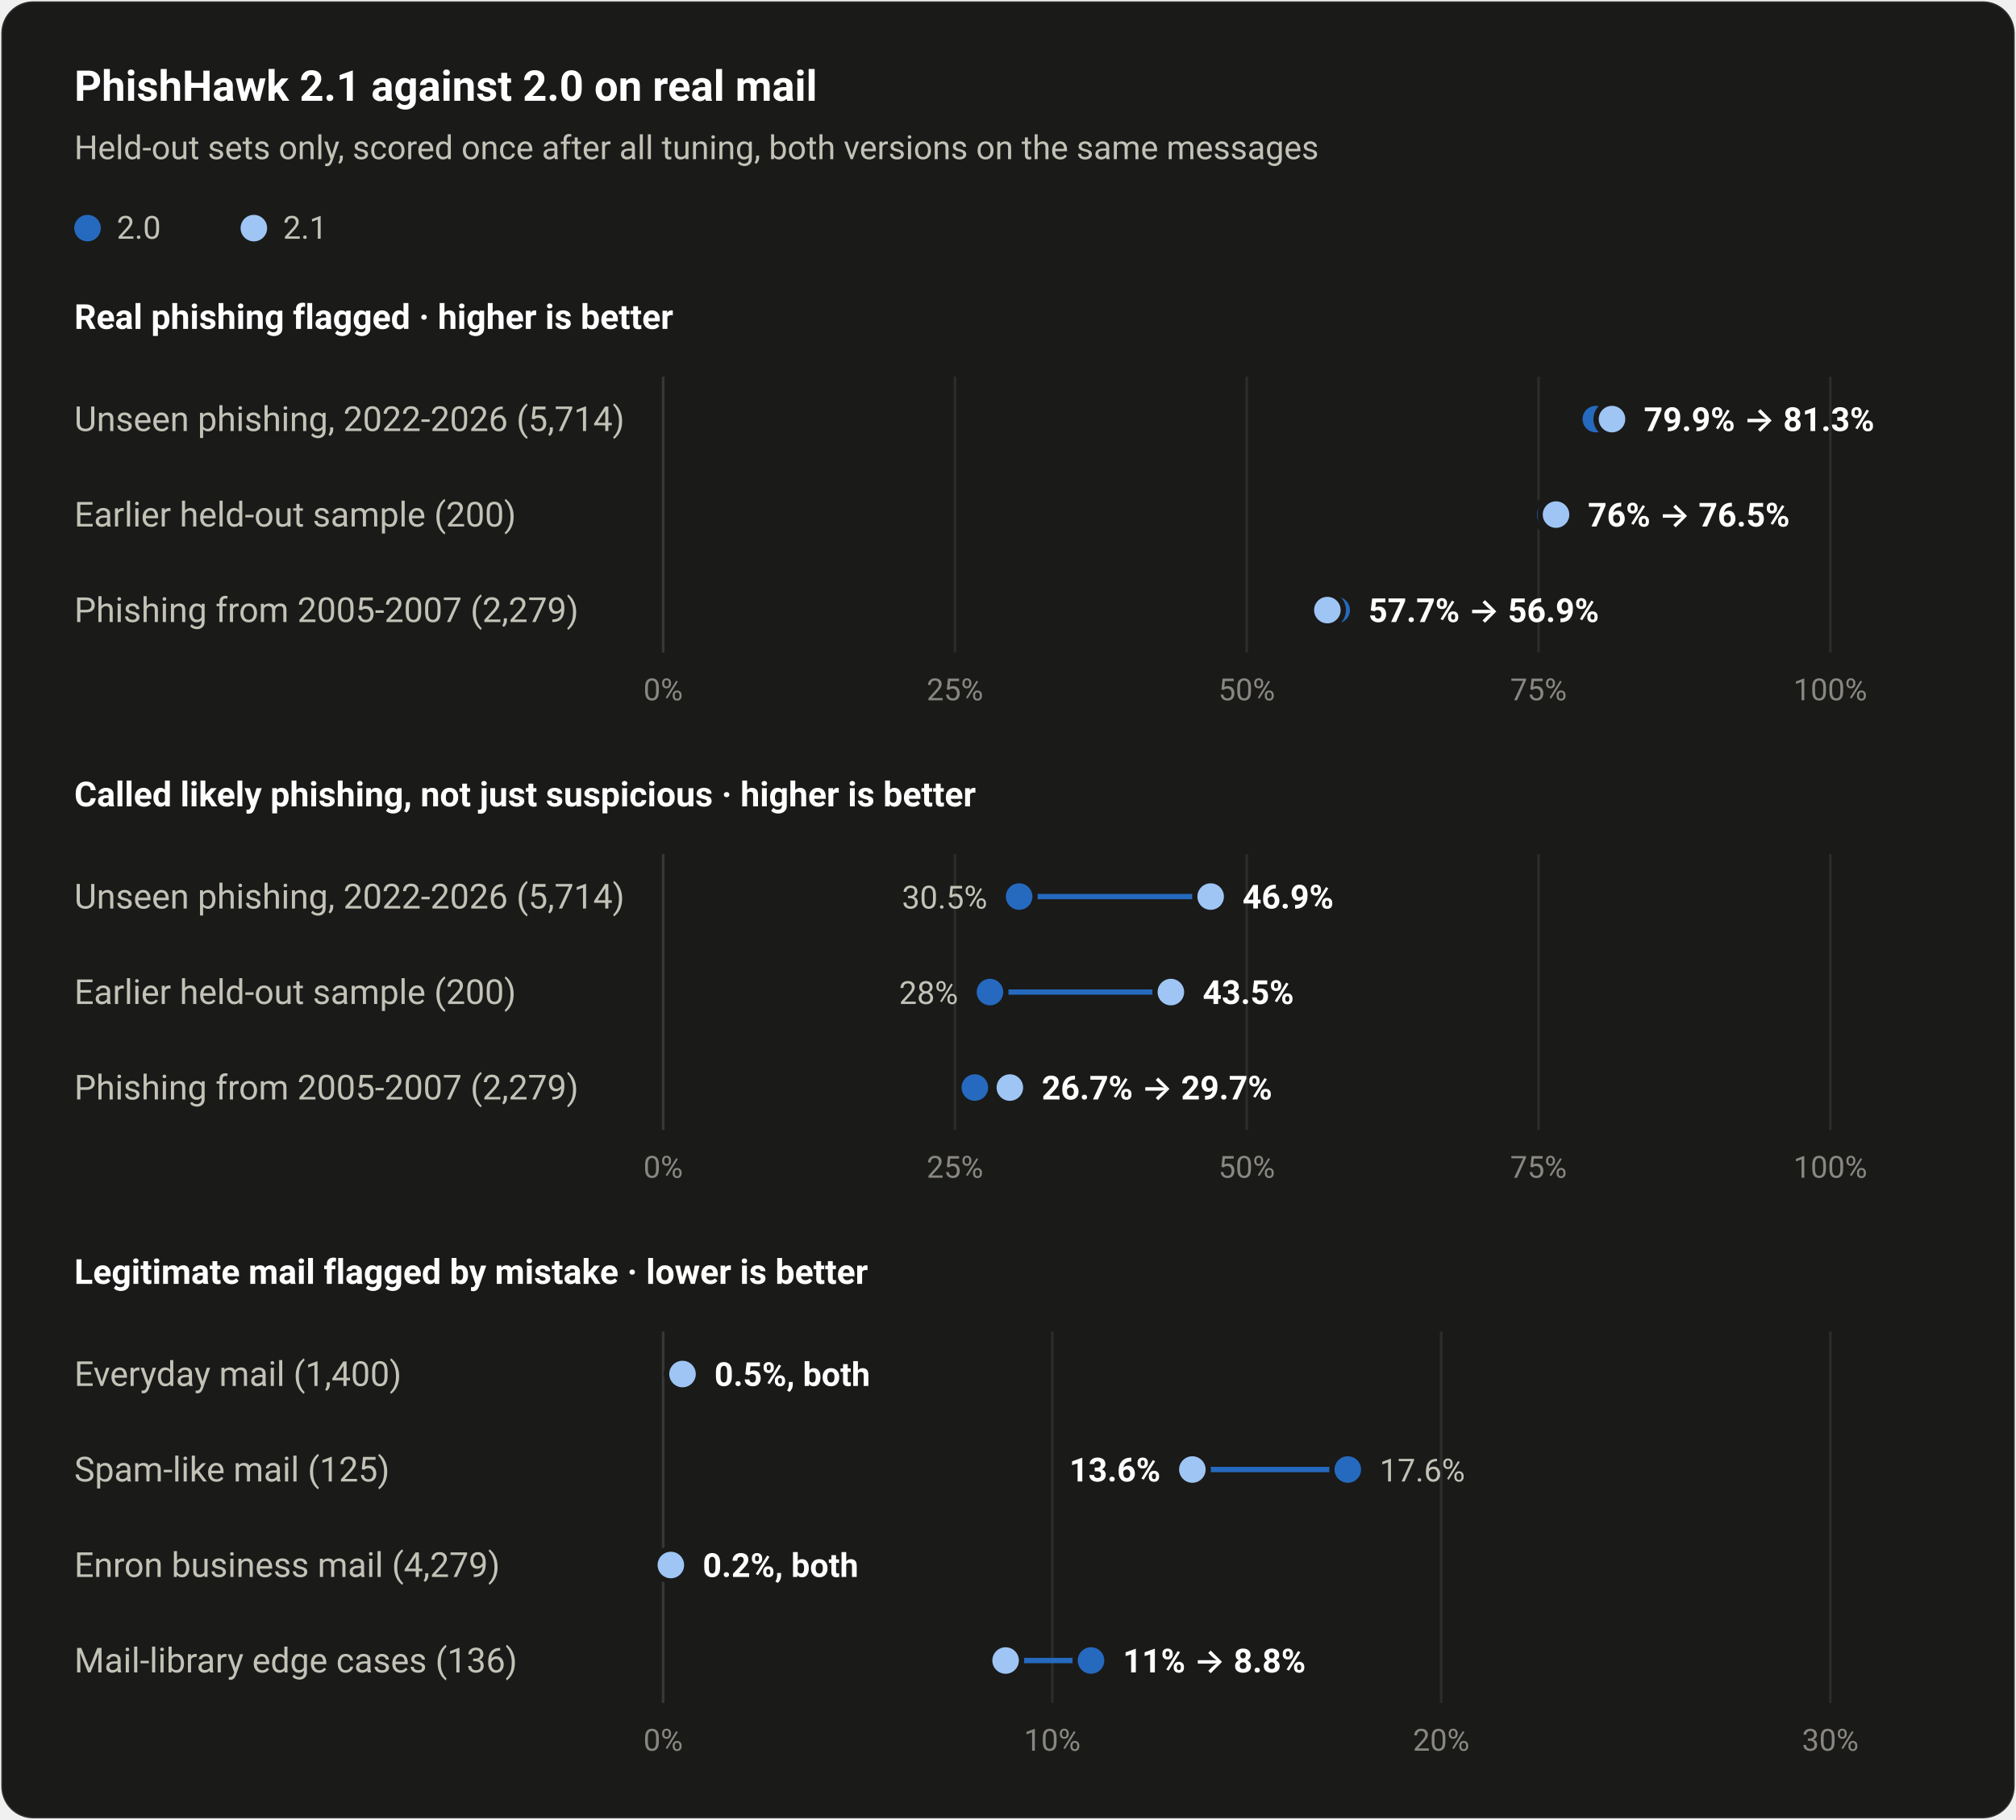
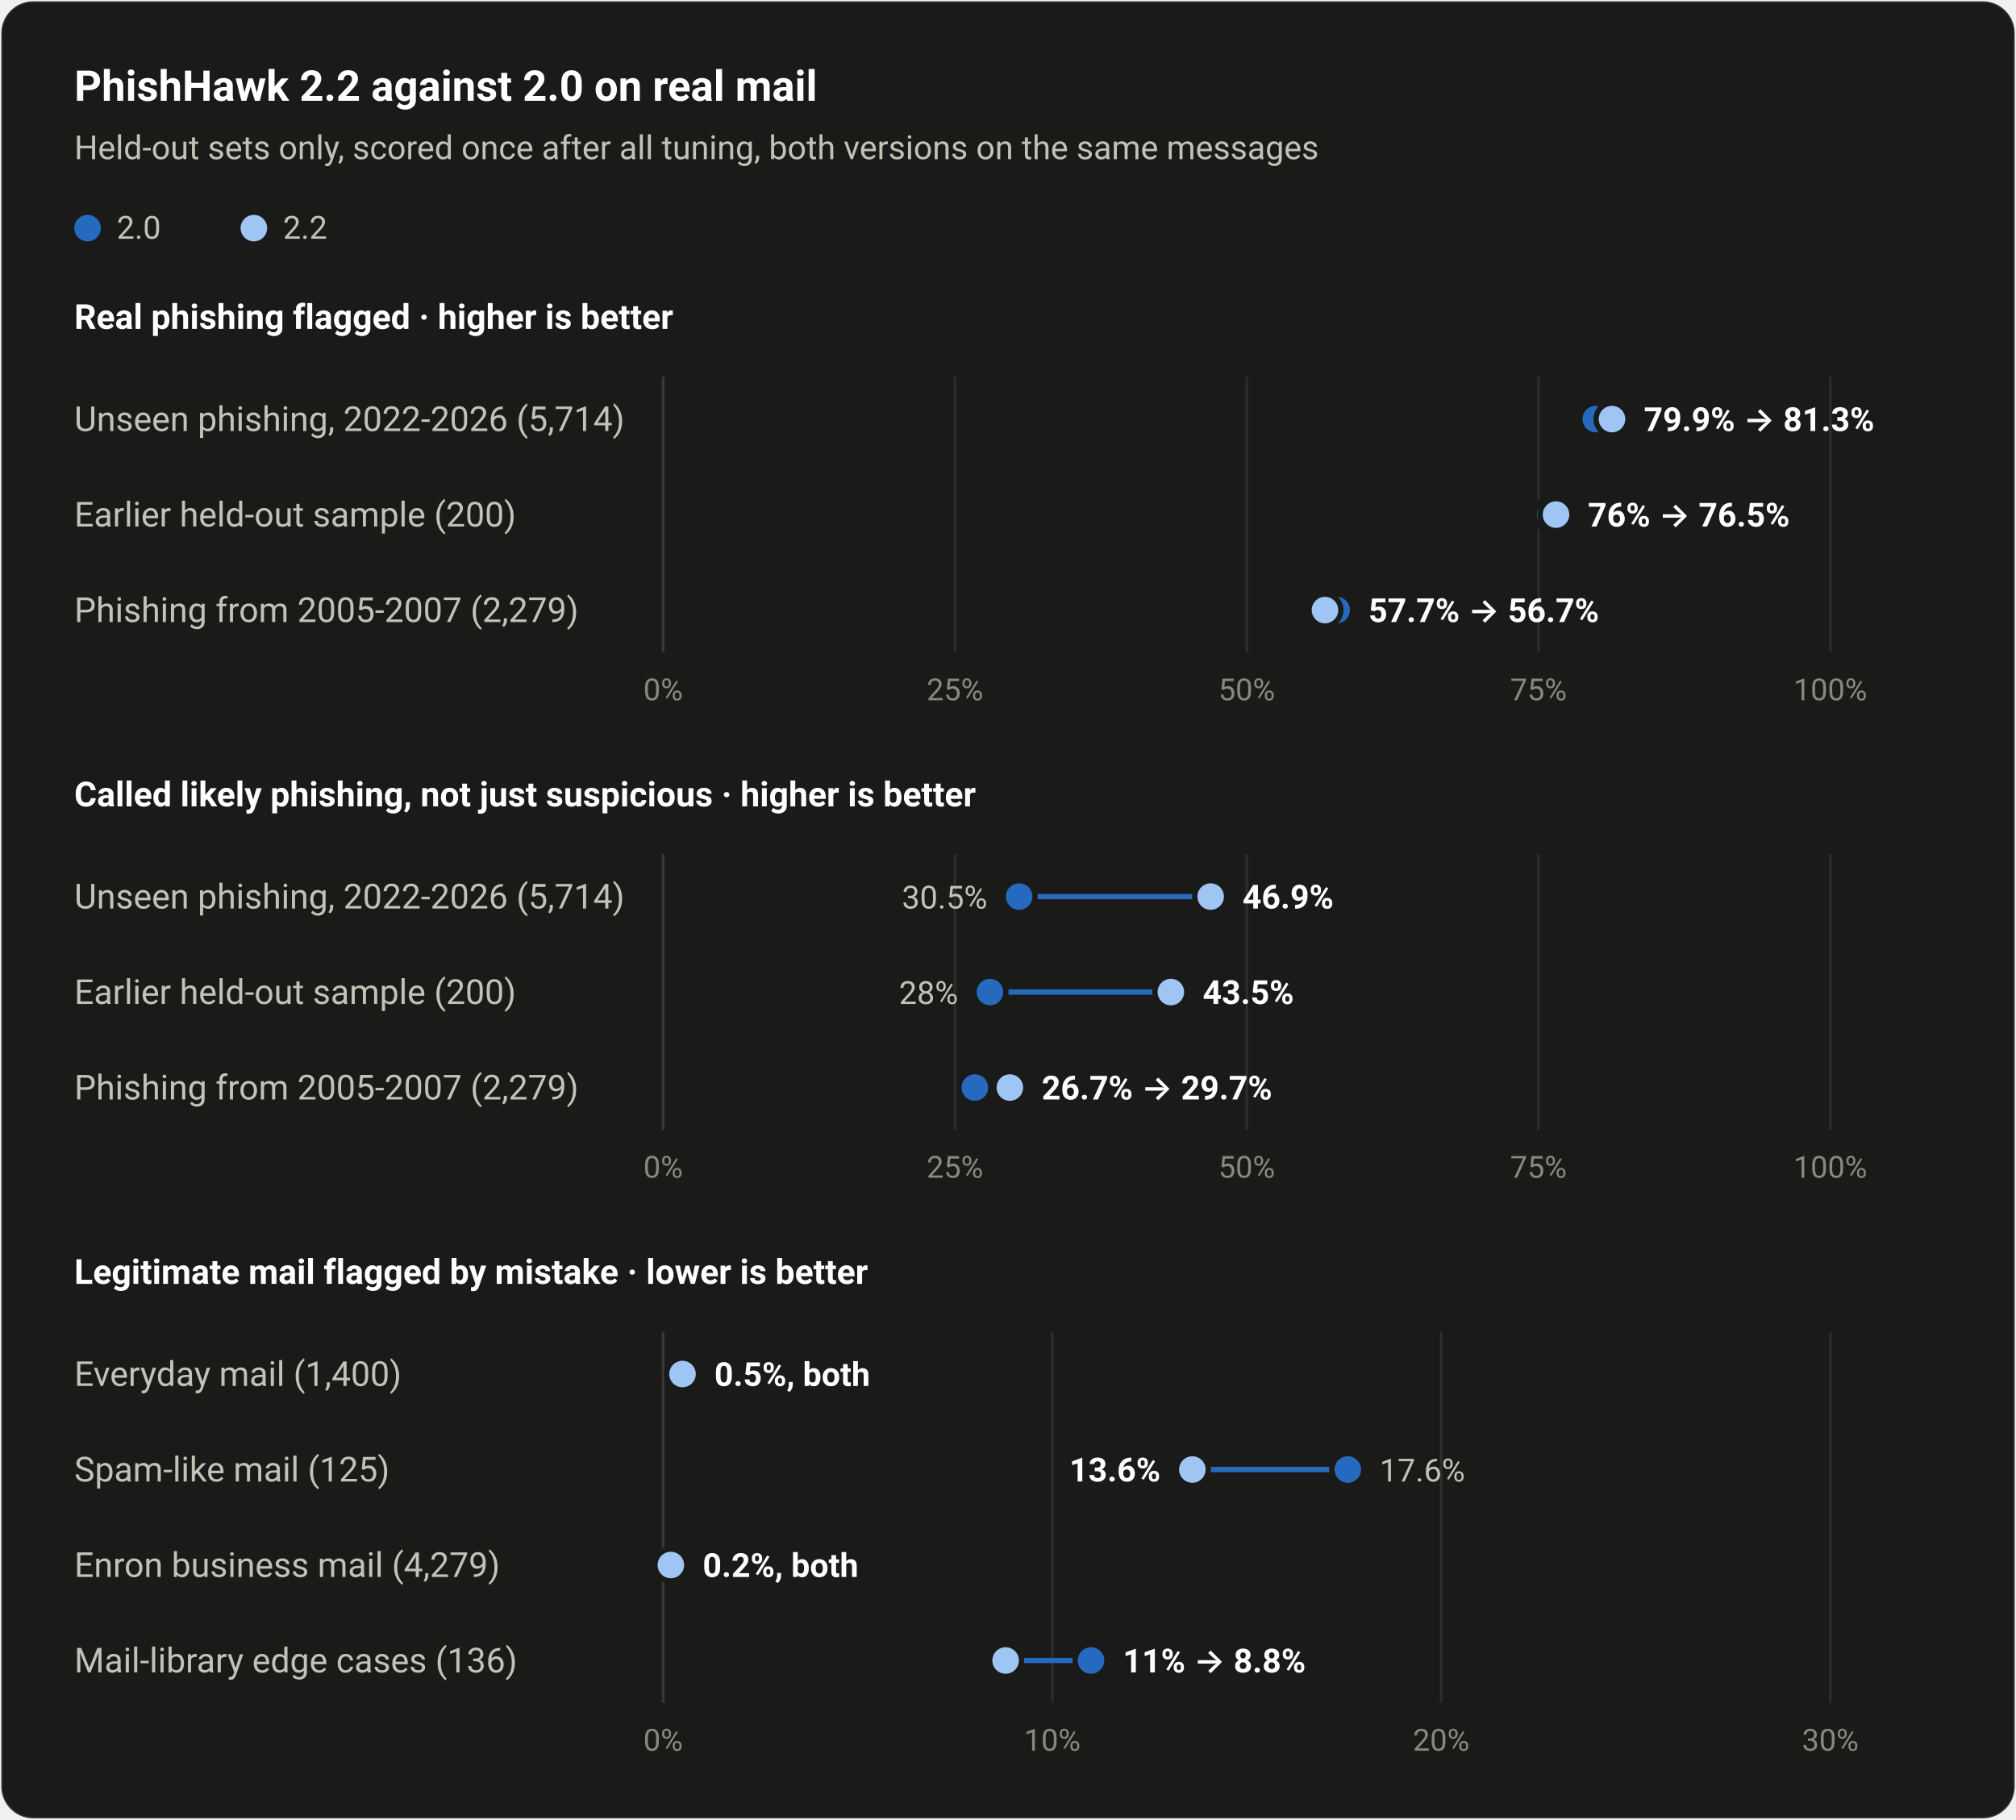
- <svg xmlns="http://www.w3.org/2000/svg" width="760" height="686" viewBox="0 0 760 686" font-family="system-ui,-apple-system,'Segoe UI',Roboto,sans-serif" role="img" aria-label="PhishHawk 2.1 against 2.0 on real mail">
+ <svg xmlns="http://www.w3.org/2000/svg" width="760" height="686" viewBox="0 0 760 686" font-family="system-ui,-apple-system,'Segoe UI',Roboto,sans-serif" role="img" aria-label="PhishHawk 2.2 against 2.0 on real mail">
  <rect x="0.5" y="0.5" width="759" height="685" rx="12" fill="#1a1a19" stroke="rgba(255,255,255,0.10)" />
-   <text x="28.0" y="38.0" fill="#ffffff" font-size="16" font-weight="600" text-anchor="start">PhishHawk 2.1 against 2.0 on real mail</text>
+   <text x="28.0" y="38.0" fill="#ffffff" font-size="16" font-weight="600" text-anchor="start">PhishHawk 2.2 against 2.0 on real mail</text>
  <text x="28.0" y="60.0" fill="#c3c2b7" font-size="12.5" font-weight="400" text-anchor="start">Held-out sets only, scored once after all tuning, both versions on the same messages</text>
  <circle cx="33.0" cy="86.0" r="5" fill="#256abf" />
  <text x="44.0" y="90.0" fill="#c3c2b7" font-size="12" font-weight="400" text-anchor="start">2.0</text>
  <circle cx="95.7" cy="86.0" r="5" fill="#9ec5f4" />
-   <text x="106.7" y="90.0" fill="#c3c2b7" font-size="12" font-weight="400" text-anchor="start">2.1</text>
+   <text x="106.7" y="90.0" fill="#c3c2b7" font-size="12" font-weight="400" text-anchor="start">2.2</text>
  <text x="28.0" y="124.0" fill="#ffffff" font-size="13" font-weight="600" text-anchor="start">Real phishing flagged · higher is better</text>
  <line x1="250.0" y1="142.0" x2="250.0" y2="246.0" stroke="#383835" stroke-width="1" />
  <text x="250.0" y="264.0" fill="#898781" font-size="11.5" font-weight="400" text-anchor="middle">0%</text>
  <line x1="360.0" y1="142.0" x2="360.0" y2="246.0" stroke="#2c2c2a" stroke-width="1" />
  <text x="360.0" y="264.0" fill="#898781" font-size="11.5" font-weight="400" text-anchor="middle">25%</text>
  <line x1="470.0" y1="142.0" x2="470.0" y2="246.0" stroke="#2c2c2a" stroke-width="1" />
  <text x="470.0" y="264.0" fill="#898781" font-size="11.5" font-weight="400" text-anchor="middle">50%</text>
  <line x1="580.0" y1="142.0" x2="580.0" y2="246.0" stroke="#2c2c2a" stroke-width="1" />
  <text x="580.0" y="264.0" fill="#898781" font-size="11.5" font-weight="400" text-anchor="middle">75%</text>
  <line x1="690.0" y1="142.0" x2="690.0" y2="246.0" stroke="#2c2c2a" stroke-width="1" />
  <text x="690.0" y="264.0" fill="#898781" font-size="11.5" font-weight="400" text-anchor="middle">100%</text>
  <text x="28.0" y="162.5" fill="#c3c2b7" font-size="13" font-weight="400" text-anchor="start">Unseen phishing, 2022-2026 (5,714)</text>
  <line x1="601.6" y1="158.0" x2="607.7" y2="158.0" stroke="#256abf" stroke-width="2" stroke-linecap="round" />
  <circle cx="601.6" cy="158.0" r="6" fill="#256abf" stroke="#1a1a19" stroke-width="2" />
  <circle cx="607.7" cy="158.0" r="6" fill="#9ec5f4" stroke="#1a1a19" stroke-width="2" />
  <text x="619.7" y="162.5" fill="#ffffff" font-size="12.5" font-weight="600" text-anchor="start">79.9% → 81.3%</text>
  <text x="28.0" y="198.5" fill="#c3c2b7" font-size="13" font-weight="400" text-anchor="start">Earlier held-out sample (200)</text>
  <line x1="584.4" y1="194.0" x2="586.6" y2="194.0" stroke="#256abf" stroke-width="2" stroke-linecap="round" />
  <circle cx="584.4" cy="194.0" r="6" fill="#256abf" stroke="#1a1a19" stroke-width="2" />
  <circle cx="586.6" cy="194.0" r="6" fill="#9ec5f4" stroke="#1a1a19" stroke-width="2" />
  <text x="598.6" y="198.5" fill="#ffffff" font-size="12.5" font-weight="600" text-anchor="start">76% → 76.5%</text>
  <text x="28.0" y="234.5" fill="#c3c2b7" font-size="13" font-weight="400" text-anchor="start">Phishing from 2005-2007 (2,279)</text>
-   <line x1="503.9" y1="230.0" x2="500.4" y2="230.0" stroke="#256abf" stroke-width="2" stroke-linecap="round" />
+   <line x1="503.9" y1="230.0" x2="499.5" y2="230.0" stroke="#256abf" stroke-width="2" stroke-linecap="round" />
  <circle cx="503.9" cy="230.0" r="6" fill="#256abf" stroke="#1a1a19" stroke-width="2" />
-   <circle cx="500.4" cy="230.0" r="6" fill="#9ec5f4" stroke="#1a1a19" stroke-width="2" />
-   <text x="515.9" y="234.5" fill="#ffffff" font-size="12.5" font-weight="600" text-anchor="start">57.7% → 56.9%</text>
+   <circle cx="499.5" cy="230.0" r="6" fill="#9ec5f4" stroke="#1a1a19" stroke-width="2" />
+   <text x="515.9" y="234.5" fill="#ffffff" font-size="12.5" font-weight="600" text-anchor="start">57.7% → 56.7%</text>
  <text x="28.0" y="304.0" fill="#ffffff" font-size="13" font-weight="600" text-anchor="start">Called likely phishing, not just suspicious · higher is better</text>
  <line x1="250.0" y1="322.0" x2="250.0" y2="426.0" stroke="#383835" stroke-width="1" />
  <text x="250.0" y="444.0" fill="#898781" font-size="11.5" font-weight="400" text-anchor="middle">0%</text>
  <line x1="360.0" y1="322.0" x2="360.0" y2="426.0" stroke="#2c2c2a" stroke-width="1" />
  <text x="360.0" y="444.0" fill="#898781" font-size="11.5" font-weight="400" text-anchor="middle">25%</text>
  <line x1="470.0" y1="322.0" x2="470.0" y2="426.0" stroke="#2c2c2a" stroke-width="1" />
  <text x="470.0" y="444.0" fill="#898781" font-size="11.5" font-weight="400" text-anchor="middle">50%</text>
  <line x1="580.0" y1="322.0" x2="580.0" y2="426.0" stroke="#2c2c2a" stroke-width="1" />
  <text x="580.0" y="444.0" fill="#898781" font-size="11.5" font-weight="400" text-anchor="middle">75%</text>
  <line x1="690.0" y1="322.0" x2="690.0" y2="426.0" stroke="#2c2c2a" stroke-width="1" />
  <text x="690.0" y="444.0" fill="#898781" font-size="11.5" font-weight="400" text-anchor="middle">100%</text>
  <text x="28.0" y="342.5" fill="#c3c2b7" font-size="13" font-weight="400" text-anchor="start">Unseen phishing, 2022-2026 (5,714)</text>
  <line x1="384.2" y1="338.0" x2="456.4" y2="338.0" stroke="#256abf" stroke-width="2" stroke-linecap="round" />
  <circle cx="384.2" cy="338.0" r="6" fill="#256abf" stroke="#1a1a19" stroke-width="2" />
  <circle cx="456.4" cy="338.0" r="6" fill="#9ec5f4" stroke="#1a1a19" stroke-width="2" />
  <text x="372.2" y="342.5" fill="#c3c2b7" font-size="12" font-weight="400" text-anchor="end">30.5%</text>
  <text x="468.4" y="342.5" fill="#ffffff" font-size="12.5" font-weight="600" text-anchor="start">46.9%</text>
  <text x="28.0" y="378.5" fill="#c3c2b7" font-size="13" font-weight="400" text-anchor="start">Earlier held-out sample (200)</text>
  <line x1="373.2" y1="374.0" x2="441.4" y2="374.0" stroke="#256abf" stroke-width="2" stroke-linecap="round" />
  <circle cx="373.2" cy="374.0" r="6" fill="#256abf" stroke="#1a1a19" stroke-width="2" />
  <circle cx="441.4" cy="374.0" r="6" fill="#9ec5f4" stroke="#1a1a19" stroke-width="2" />
  <text x="361.2" y="378.5" fill="#c3c2b7" font-size="12" font-weight="400" text-anchor="end">28%</text>
  <text x="453.4" y="378.5" fill="#ffffff" font-size="12.5" font-weight="600" text-anchor="start">43.5%</text>
  <text x="28.0" y="414.5" fill="#c3c2b7" font-size="13" font-weight="400" text-anchor="start">Phishing from 2005-2007 (2,279)</text>
  <line x1="367.5" y1="410.0" x2="380.7" y2="410.0" stroke="#256abf" stroke-width="2" stroke-linecap="round" />
  <circle cx="367.5" cy="410.0" r="6" fill="#256abf" stroke="#1a1a19" stroke-width="2" />
  <circle cx="380.7" cy="410.0" r="6" fill="#9ec5f4" stroke="#1a1a19" stroke-width="2" />
  <text x="392.7" y="414.5" fill="#ffffff" font-size="12.5" font-weight="600" text-anchor="start">26.7% → 29.7%</text>
  <text x="28.0" y="484.0" fill="#ffffff" font-size="13" font-weight="600" text-anchor="start">Legitimate mail flagged by mistake · lower is better</text>
  <line x1="250.0" y1="502.0" x2="250.0" y2="642.0" stroke="#383835" stroke-width="1" />
  <text x="250.0" y="660.0" fill="#898781" font-size="11.5" font-weight="400" text-anchor="middle">0%</text>
  <line x1="396.7" y1="502.0" x2="396.7" y2="642.0" stroke="#2c2c2a" stroke-width="1" />
  <text x="396.7" y="660.0" fill="#898781" font-size="11.5" font-weight="400" text-anchor="middle">10%</text>
  <line x1="543.3" y1="502.0" x2="543.3" y2="642.0" stroke="#2c2c2a" stroke-width="1" />
  <text x="543.3" y="660.0" fill="#898781" font-size="11.5" font-weight="400" text-anchor="middle">20%</text>
  <line x1="690.0" y1="502.0" x2="690.0" y2="642.0" stroke="#2c2c2a" stroke-width="1" />
  <text x="690.0" y="660.0" fill="#898781" font-size="11.5" font-weight="400" text-anchor="middle">30%</text>
  <text x="28.0" y="522.5" fill="#c3c2b7" font-size="13" font-weight="400" text-anchor="start">Everyday mail (1,400)</text>
  <line x1="257.3" y1="518.0" x2="257.3" y2="518.0" stroke="#256abf" stroke-width="2" stroke-linecap="round" />
  <circle cx="257.3" cy="518.0" r="6" fill="#256abf" stroke="#1a1a19" stroke-width="2" />
  <circle cx="257.3" cy="518.0" r="6" fill="#9ec5f4" stroke="#1a1a19" stroke-width="2" />
  <text x="269.3" y="522.5" fill="#ffffff" font-size="12.5" font-weight="600" text-anchor="start">0.5%, both</text>
  <text x="28.0" y="558.5" fill="#c3c2b7" font-size="13" font-weight="400" text-anchor="start">Spam-like mail (125)</text>
  <line x1="508.1" y1="554.0" x2="449.5" y2="554.0" stroke="#256abf" stroke-width="2" stroke-linecap="round" />
  <circle cx="508.1" cy="554.0" r="6" fill="#256abf" stroke="#1a1a19" stroke-width="2" />
  <circle cx="449.5" cy="554.0" r="6" fill="#9ec5f4" stroke="#1a1a19" stroke-width="2" />
  <text x="520.1" y="558.5" fill="#c3c2b7" font-size="12" font-weight="400" text-anchor="start">17.6%</text>
  <text x="437.5" y="558.5" fill="#ffffff" font-size="12.5" font-weight="600" text-anchor="end">13.6%</text>
  <text x="28.0" y="594.5" fill="#c3c2b7" font-size="13" font-weight="400" text-anchor="start">Enron business mail (4,279)</text>
  <line x1="252.9" y1="590.0" x2="252.9" y2="590.0" stroke="#256abf" stroke-width="2" stroke-linecap="round" />
  <circle cx="252.9" cy="590.0" r="6" fill="#256abf" stroke="#1a1a19" stroke-width="2" />
  <circle cx="252.9" cy="590.0" r="6" fill="#9ec5f4" stroke="#1a1a19" stroke-width="2" />
  <text x="264.9" y="594.5" fill="#ffffff" font-size="12.5" font-weight="600" text-anchor="start">0.2%, both</text>
  <text x="28.0" y="630.5" fill="#c3c2b7" font-size="13" font-weight="400" text-anchor="start">Mail-library edge cases (136)</text>
  <line x1="411.3" y1="626.0" x2="379.1" y2="626.0" stroke="#256abf" stroke-width="2" stroke-linecap="round" />
  <circle cx="411.3" cy="626.0" r="6" fill="#256abf" stroke="#1a1a19" stroke-width="2" />
  <circle cx="379.1" cy="626.0" r="6" fill="#9ec5f4" stroke="#1a1a19" stroke-width="2" />
  <text x="423.3" y="630.5" fill="#ffffff" font-size="12.5" font-weight="600" text-anchor="start">11% → 8.8%</text>
</svg>
